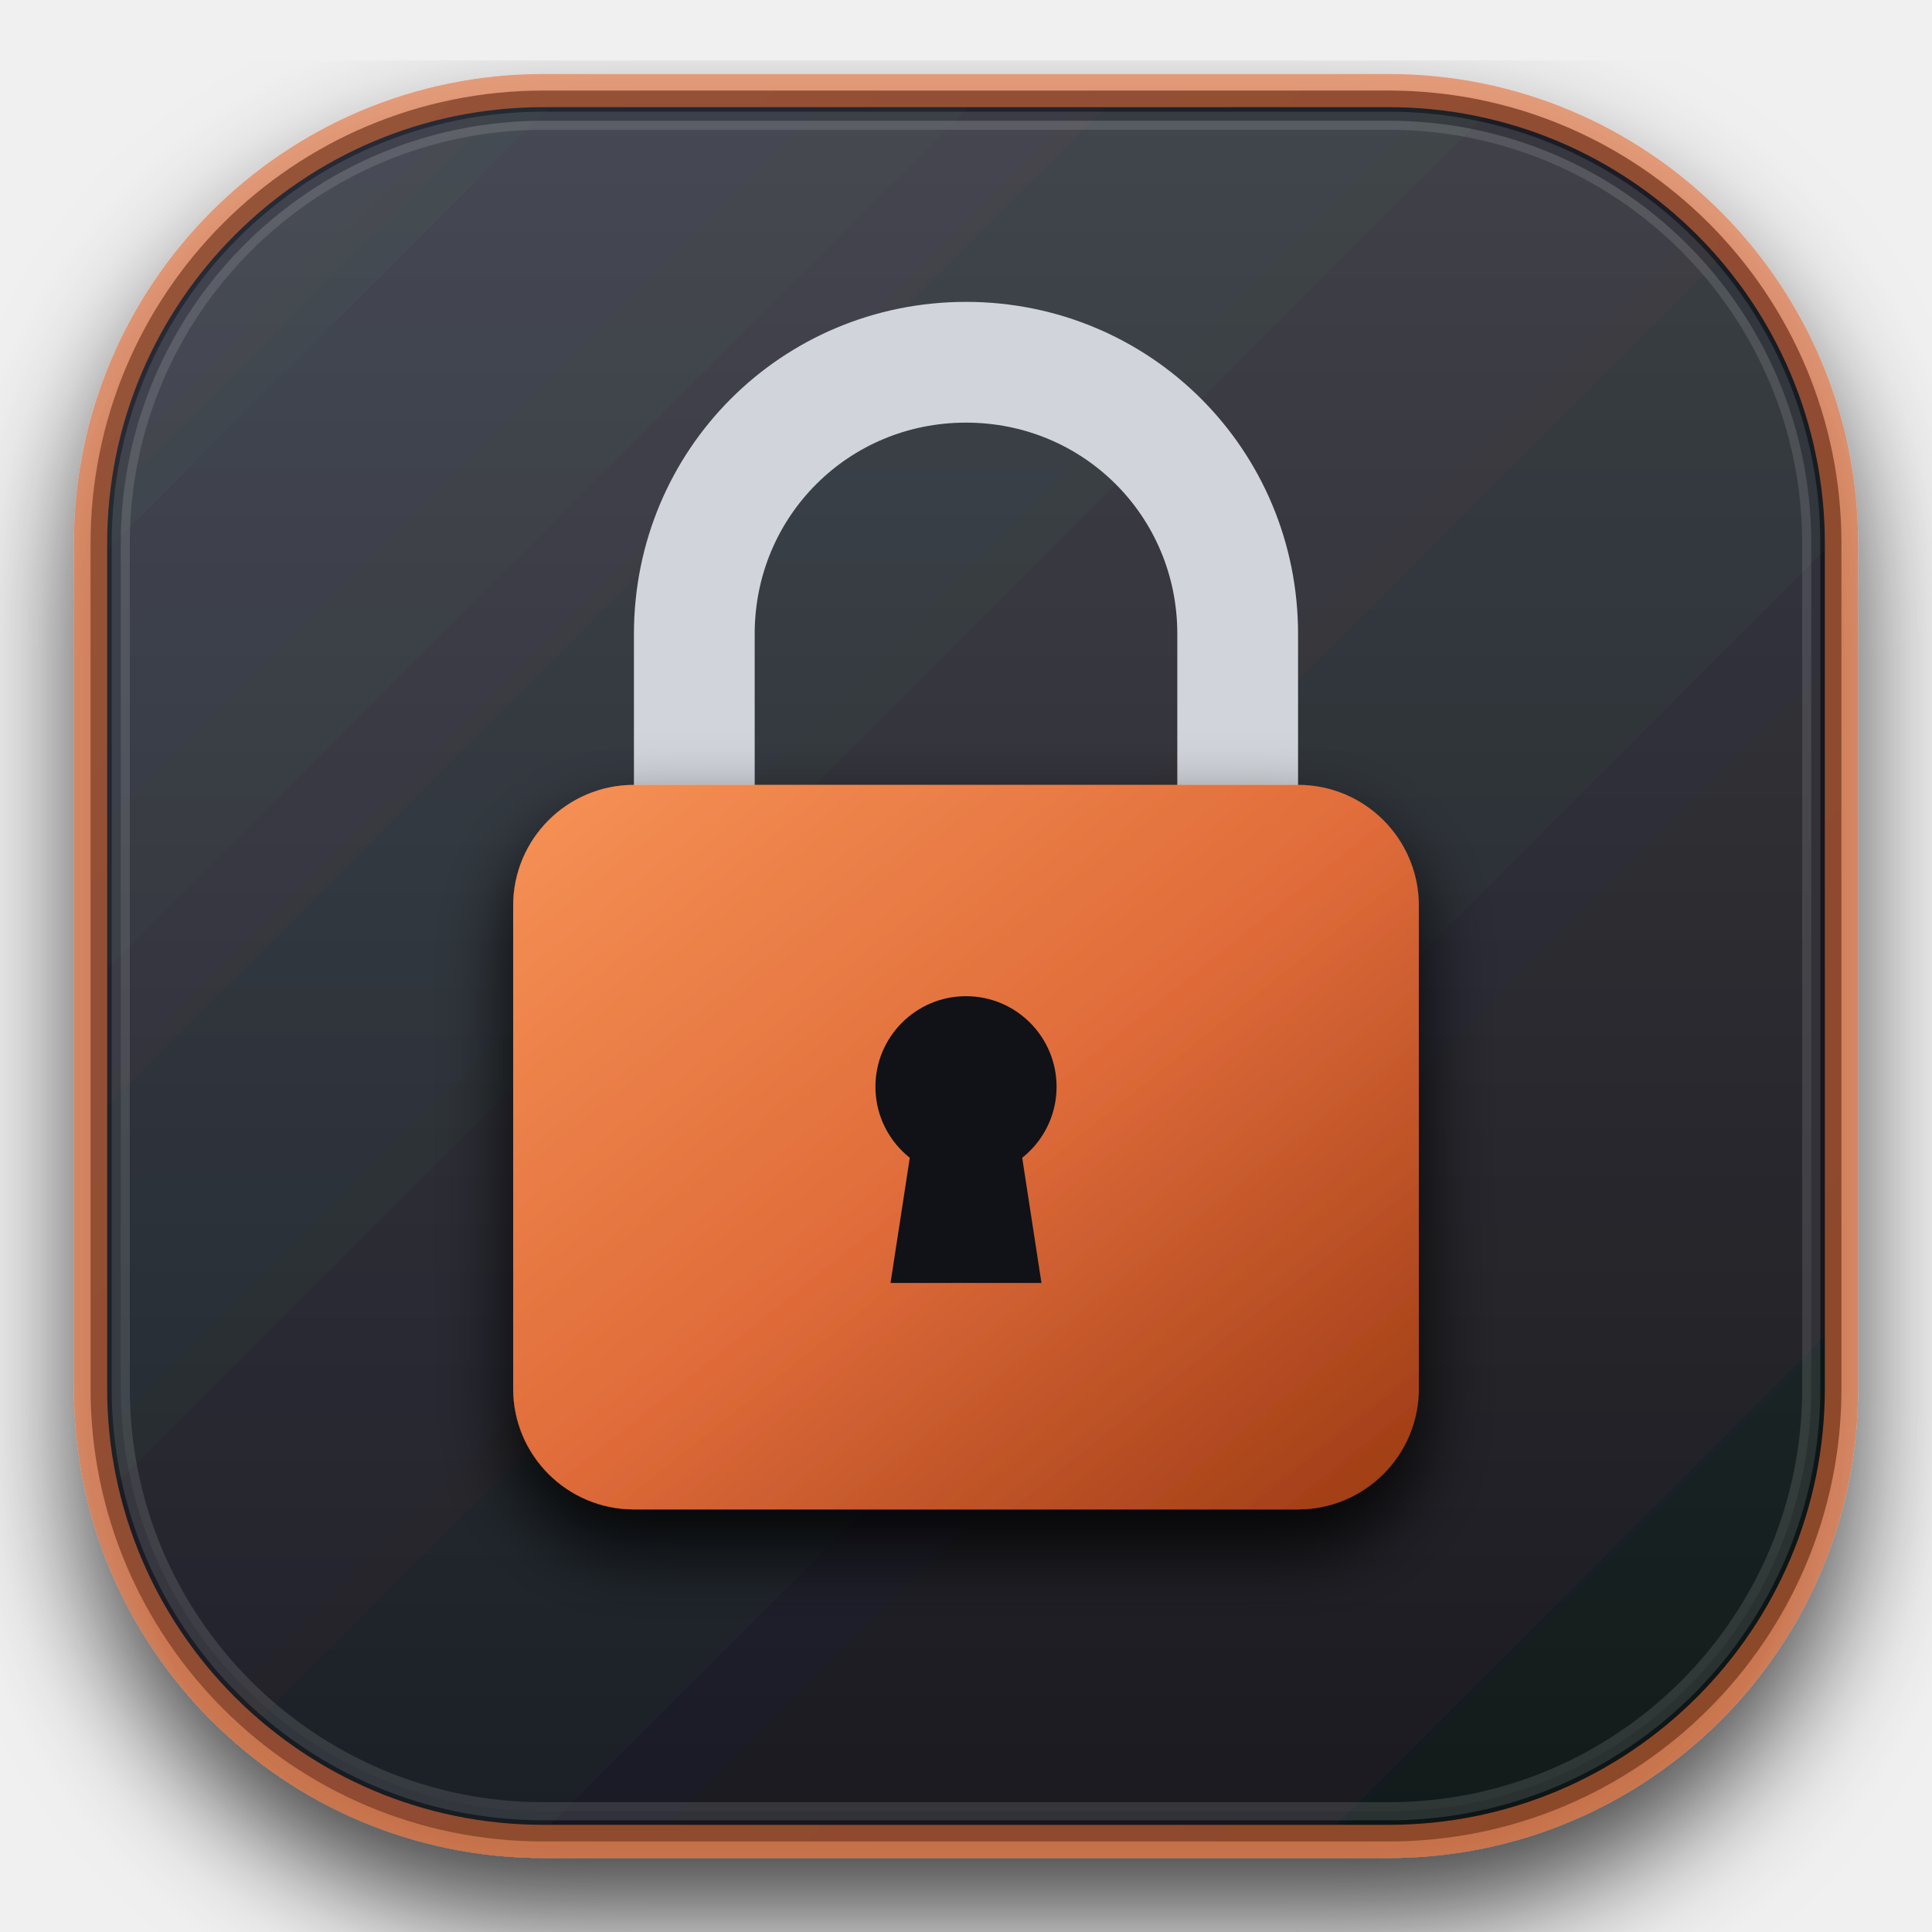
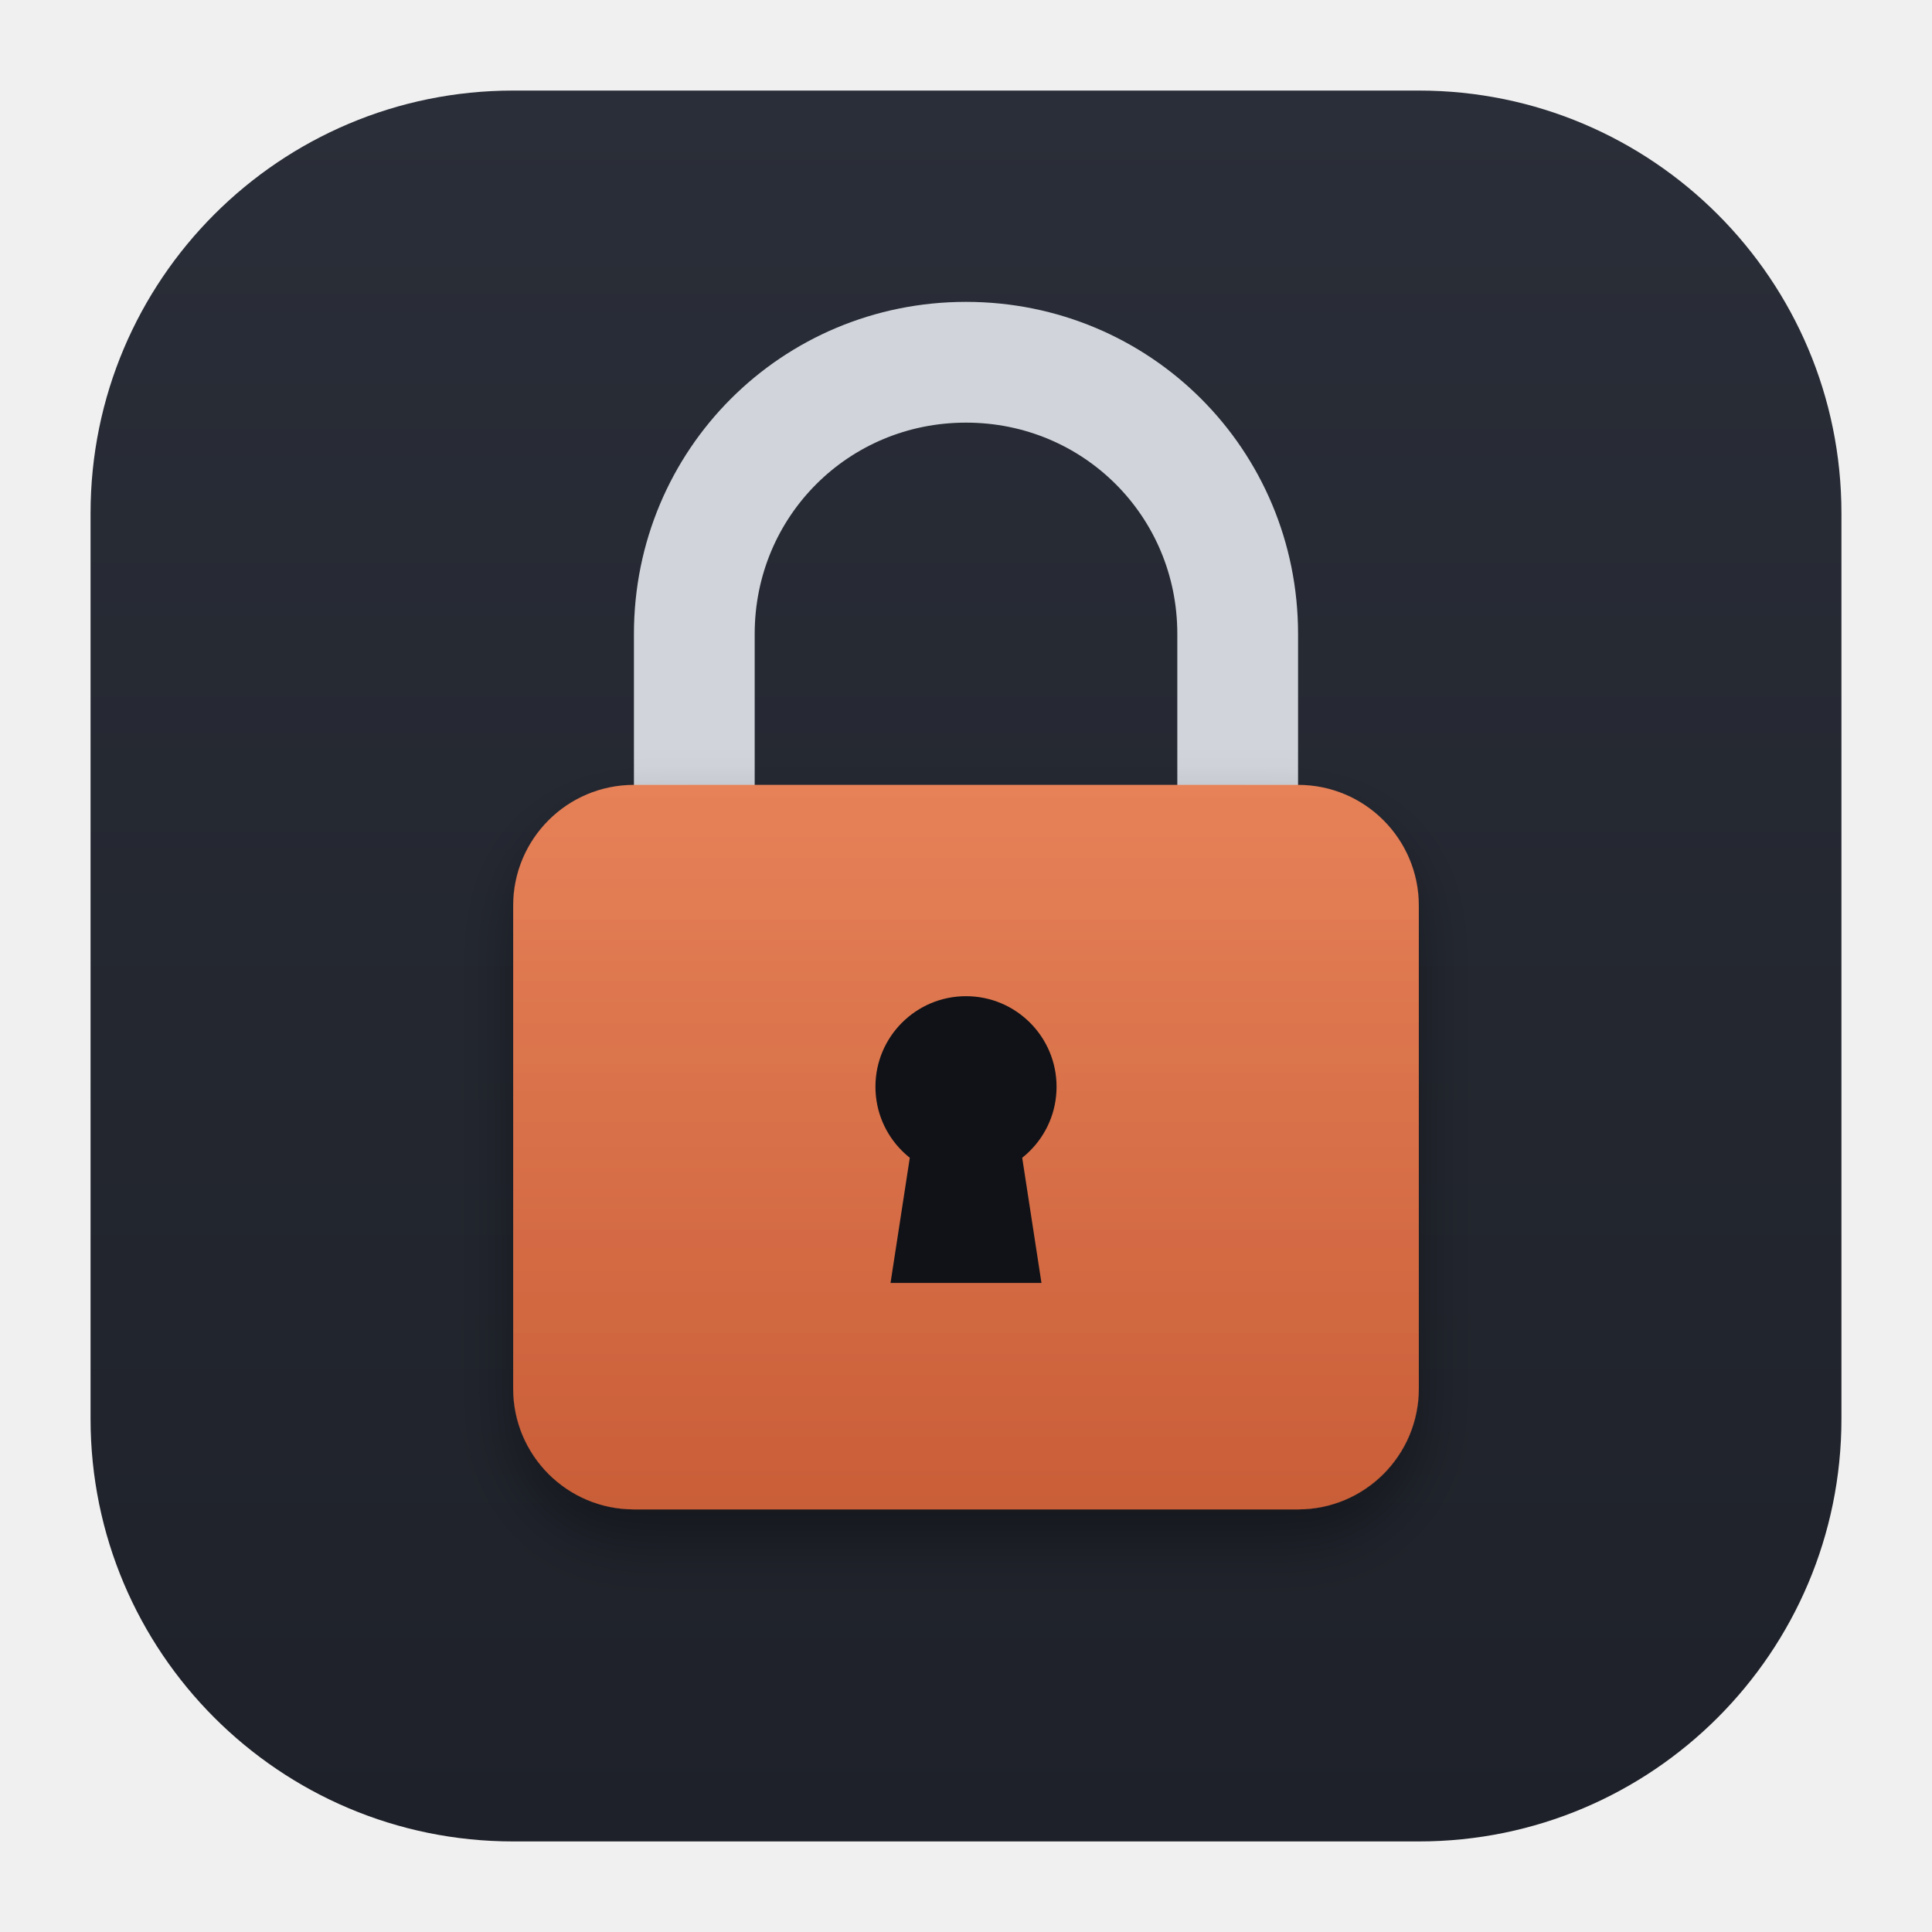
<svg xmlns="http://www.w3.org/2000/svg" viewBox="0 0 128 128">
  <defs>
-     <linearGradient id="steel_base" x1="0%" y1="0%" x2="100%" y2="100%">
-       <stop offset="0%" stop-color="#282D38" />
-       <stop offset="45%" stop-color="#1B1E26" />
-       <stop offset="100%" stop-color="#0E1015" />
+     <linearGradient id="steel_base" x1="0%" y1="0%" x2="0%" y2="100%">
+       <stop offset="0%" stop-color="#2A2E38" />
+       <stop offset="100%" stop-color="#1E2129" />
    </linearGradient>
-     <linearGradient id="copper" x1="0%" y1="0%" x2="100%" y2="100%">
-       <stop offset="0%" stop-color="#F69256" />
-       <stop offset="50%" stop-color="#E06C3A" />
-       <stop offset="100%" stop-color="#9C3A14" />
+     <linearGradient id="copper" x1="0%" y1="0%" x2="0%" y2="100%">
+       <stop offset="0%" stop-color="#E68158" />
+       <stop offset="100%" stop-color="#C95E38" />
    </linearGradient>
    <linearGradient id="copper_bright" x1="0%" y1="0%" x2="0%" y2="100%">
      <stop offset="0%" stop-color="#FFA875" />
      <stop offset="100%" stop-color="#E06C3A" />
    </linearGradient>
    <linearGradient id="inner_glow" x1="0%" y1="0%" x2="0%" y2="100%">
      <stop offset="0%" stop-color="#FFFFFF" stop-opacity="0.16" />
      <stop offset="100%" stop-color="#FFFFFF" stop-opacity="0.02" />
    </linearGradient>
    <filter id="shadow_deep" x="-15%" y="-15%" width="130%" height="130%">
      <feDropShadow dx="0" dy="4" stdDeviation="4" flood-color="#000000" flood-opacity="0.75" />
    </filter>
    <filter id="glyph_shadow" x="-15%" y="-15%" width="130%" height="130%">
-       <feDropShadow dx="0" dy="2.5" stdDeviation="2.5" flood-color="#000000" flood-opacity="0.9" />
+       <feDropShadow dx="0" dy="2" stdDeviation="2" flood-color="#000000" flood-opacity="0.35" />
    </filter>
  </defs>
-   <rect x="6" y="6" width="116" height="116" rx="30" ry="30" fill="url(#steel_base)" stroke="#E06C3A" stroke-width="2.2" stroke-opacity="0.60" filter="url(#shadow_deep)" />
-   <rect x="8" y="8" width="112" height="112" rx="28" ry="28" fill="url(#inner_glow)" stroke="#FFFFFF" stroke-opacity="0.12" stroke-width="1.2" />
+   <rect x="6" y="6" width="116" height="116" rx="28" ry="28" fill="url(#steel_base)" />
  <path d="M46 56 L46 42 C46 32, 54 24, 64 24 C74 24, 82 32, 82 42 L82 56" fill="none" stroke="#D1D5DB" stroke-width="8" stroke-linecap="round" />
  <rect x="34" y="52" width="60" height="48" rx="8" fill="url(#copper)" filter="url(#glyph_shadow)" />
  <circle cx="64" cy="72" r="6" fill="#101217" />
  <polygon points="61,72 67,72 69,85 59,85" fill="#101217" />
</svg>
